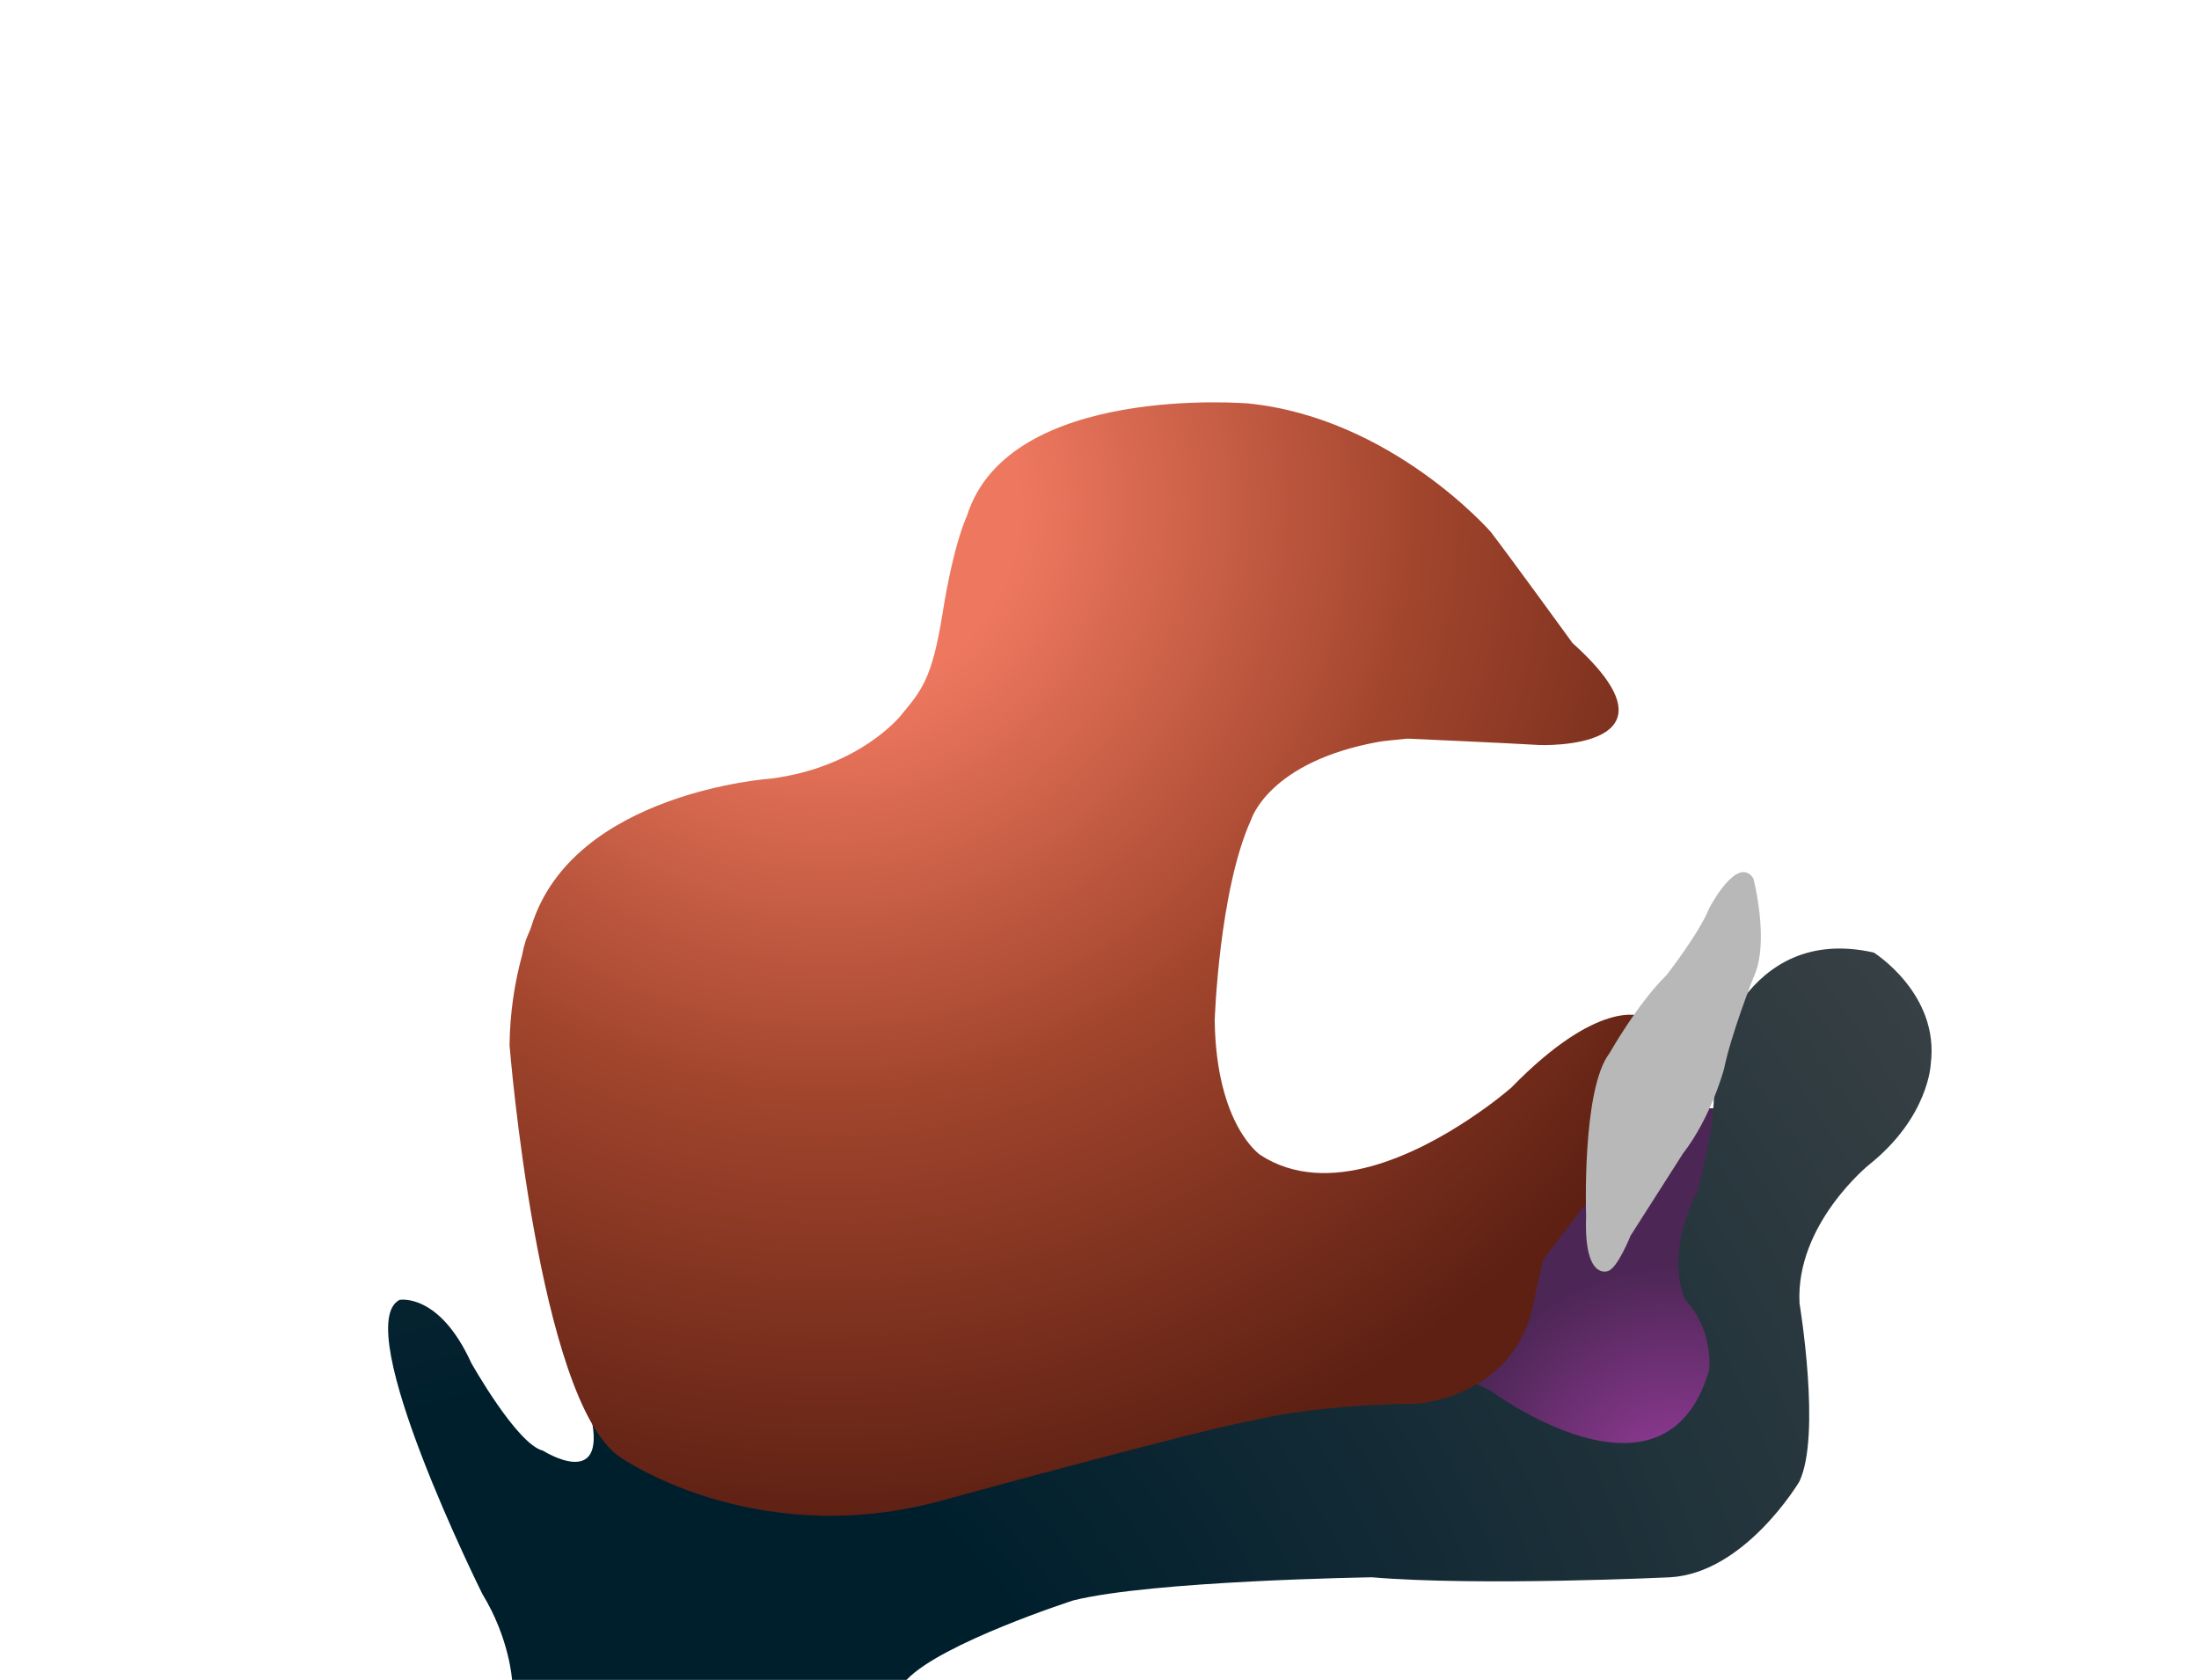
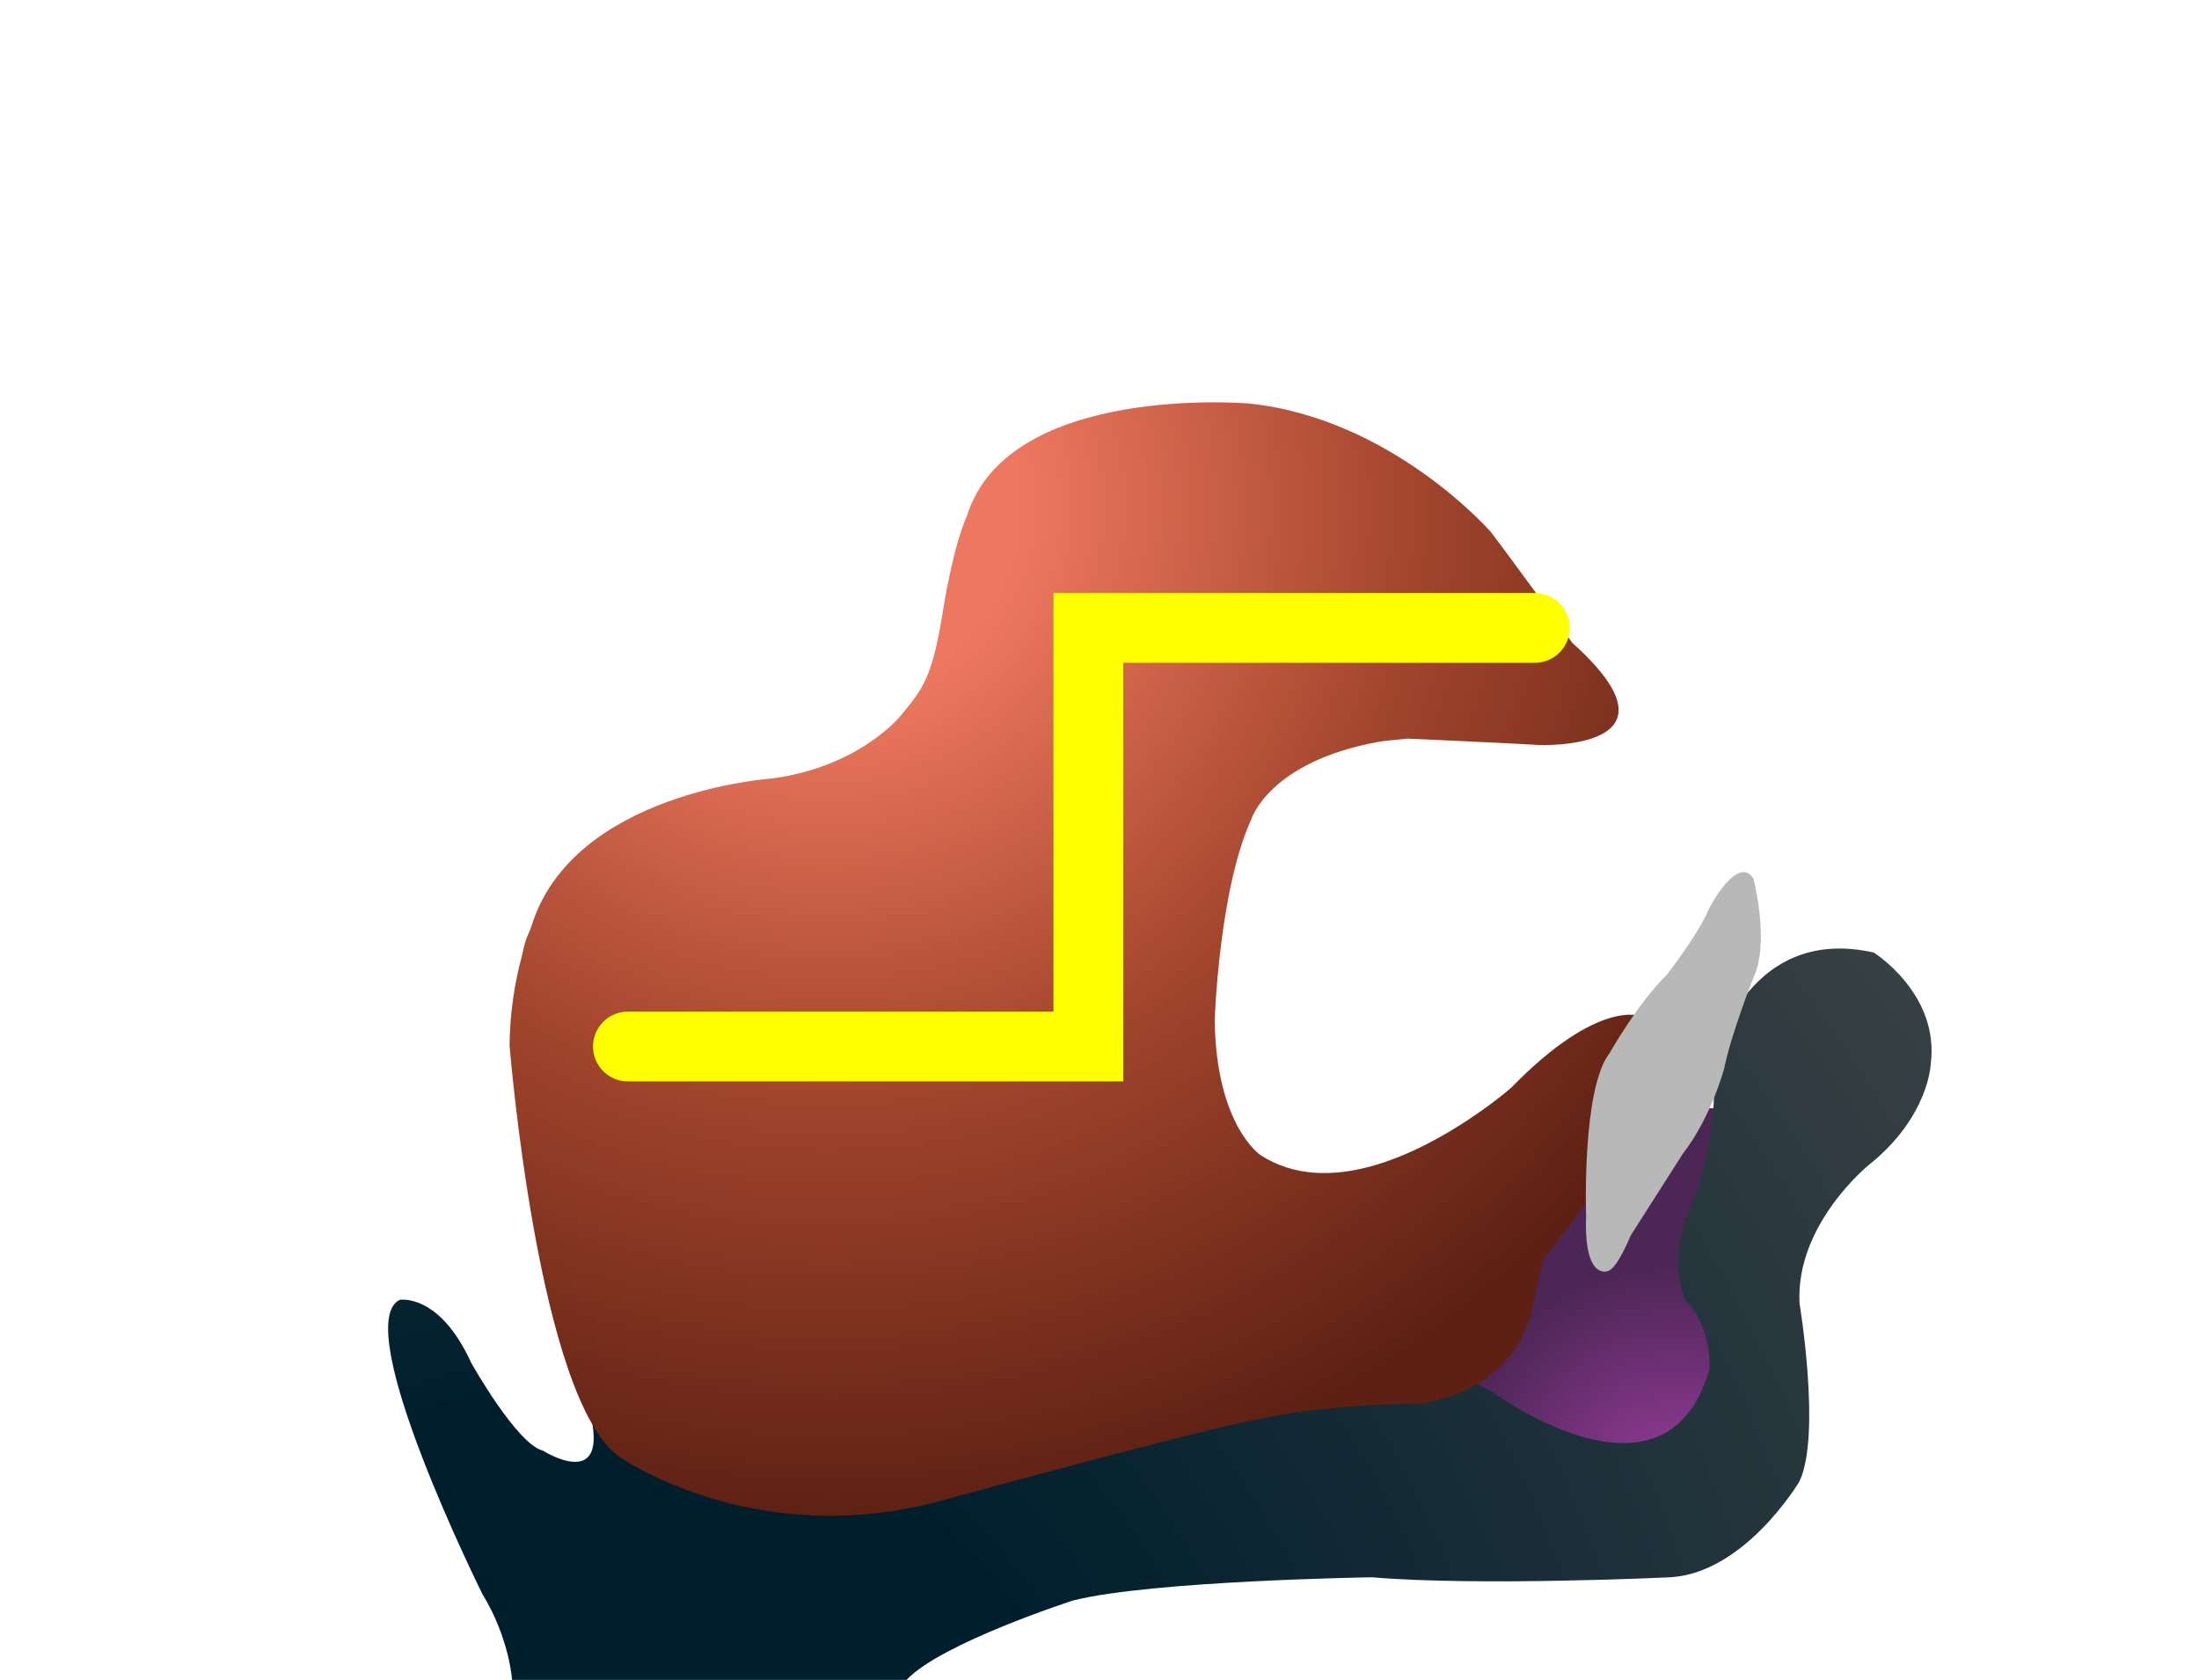
<svg xmlns="http://www.w3.org/2000/svg" width="157.6" height="120.4" version="1.1" viewBox="0 0 157.597 120.396" xml:space="preserve">
  <radialGradient id="a" cx="37.624" cy="106.93" r="21.912" gradientTransform="matrix(-1 0 0 1 157.6 0)" gradientUnits="userSpaceOnUse">
    <stop stop-color="#8D3991" offset=".115" />
    <stop stop-color="#4C2655" offset=".746" />
  </radialGradient>
  <path d="M114.72 79.43s-2.853 3.643-4.063 9.949l-5.73 10.778 1.594 4.075 10.038.709 2.896-.355 4.488-5.964-.65-5.67-1.594-5.313 3.069-8.209H114.72z" fill="url(#a)" />
  <radialGradient id="b" cx="115.82" cy="137.2" r="147.25" gradientTransform="matrix(-1 0 0 1 157.6 0)" gradientUnits="userSpaceOnUse">
    <stop stop-color="#001F2D" offset=".255" />
    <stop stop-color="#4D4D4D" offset="1" />
  </radialGradient>
  <path d="M134.29 68.268s4.73 2.958 4.082 7.986c0 0-.127 3.784-4.413 7.213 0 0-5.289 4.262-4.992 9.939 0 0 1.574 9.465-.013 12.777 0 0-3.892 6.563-9.273 6.859 0 0-13.662.652-21.353 0 0 0-15.733.238-21.412 1.659 0 0-9.464 3.052-11.946 5.694H36.697s-.178-2.967-2.125-6.153c0 0-9.566-19.222-5.935-21.083 0 0 2.835-.531 5.136 4.518 0 0 3.278 5.844 5.139 6.289 0 0 4.606 2.924 3.454-2.393l2.744 1.594 15.238 4.074 14.35-3.896 18.956-4.96h10.45l2.657 1.241s12.613 9.438 15.733-1.455c0 0 .339-2.834-1.704-4.99 0 0-1.587-2.951.854-7.827 0 0 1.757-5.843 1.021-9.019 0 .001 2.263-10.179 11.625-8.067z" fill="url(#b)" />
  <radialGradient id="c" cx="98.201" cy="36.283" r="73.326" gradientTransform="matrix(-1 0 0 1 157.6 0)" gradientUnits="userSpaceOnUse">
    <stop stop-color="#EE785F" offset=".186" />
    <stop stop-color="#A2452D" offset=".576" />
    <stop stop-color="#5D2013" offset="1" />
  </radialGradient>
  <path d="M37.415 68.465c.002-.008.006-.016.006-.022.065-.361.152-.714.261-1.052a.096.096 0 0 0 .013-.027c.11-.335.284-.641.386-.972C41.046 56.762 55.256 55.8 55.256 55.8c6.353-.819 9.29-4.507 9.29-4.507 1.5-1.813 2.25-2.625 3-7.313.825-5.159 1.75-7 1.75-7 2.98-9.543 20.188-8.063 20.188-8.063 10.254 1.044 17.361 9.21 17.361 9.21 1.611 2.11 5.852 7.957 5.852 7.957 8.633 7.756-2.377 7.309-2.377 7.309-2-.125-9.456-.457-9.456-.457-.978.103-1.669.156-2.067.231-7.877 1.429-9.125 5.563-9.125 5.563-2.313 5.063-2.618 14.408-2.618 14.408.11 7.531 3.271 9.637 3.271 9.637 4.834 3.148 11.288-.113 14.999-2.59a.55.55 0 0 0 .07-.049c.488-.324.926-.634 1.306-.911.015-.015.03-.024.047-.036.373-.277.687-.522.932-.719l.043-.031c.234-.191.398-.327.487-.406l.03-.024.05-.042v.003c6.298-6.468 9.324-5.133 9.324-5.133a3.446 3.446 0 0 0-.704.565l.704-.565.545 1.491-.545 6.705-7.016 9.244c-.457 1.938-.721 3.23-.721 3.23-1.377 6.619-8.252 7.088-8.252 7.088-7.794.09-11.958 1.242-11.958 1.242-3.011.445-22.678 5.844-22.678 5.844-13.198 3.369-22.588-3.275-22.588-3.275-5.844-4.076-7.882-29.499-7.882-29.499.028-2.319.359-4.468.897-6.442z" fill="url(#c)" />
  <path d="M125.66 62.953s1.21 4.607 0 7.116c0 0-1.595 4.046-2.099 6.526 0 0-.912 3.455-2.95 6.082 0 0-2.805 4.4-3.749 5.877 0 0-.944 2.361-1.624 2.539 0 0-1.743.736-1.565-3.959 0 0-.325-9.063 1.683-11.662 0 0 2.038-3.602 4.075-5.582 0 0 2.331-2.979 3.071-4.811 0 .001 2.006-3.868 3.158-2.126z" fill="#B8B8B8" />
+   <path style="fill:none;stroke:#ff0;stroke-width:5;stroke-linecap:round" d="M 45,75 h33 v-30 h32" />
</svg>
